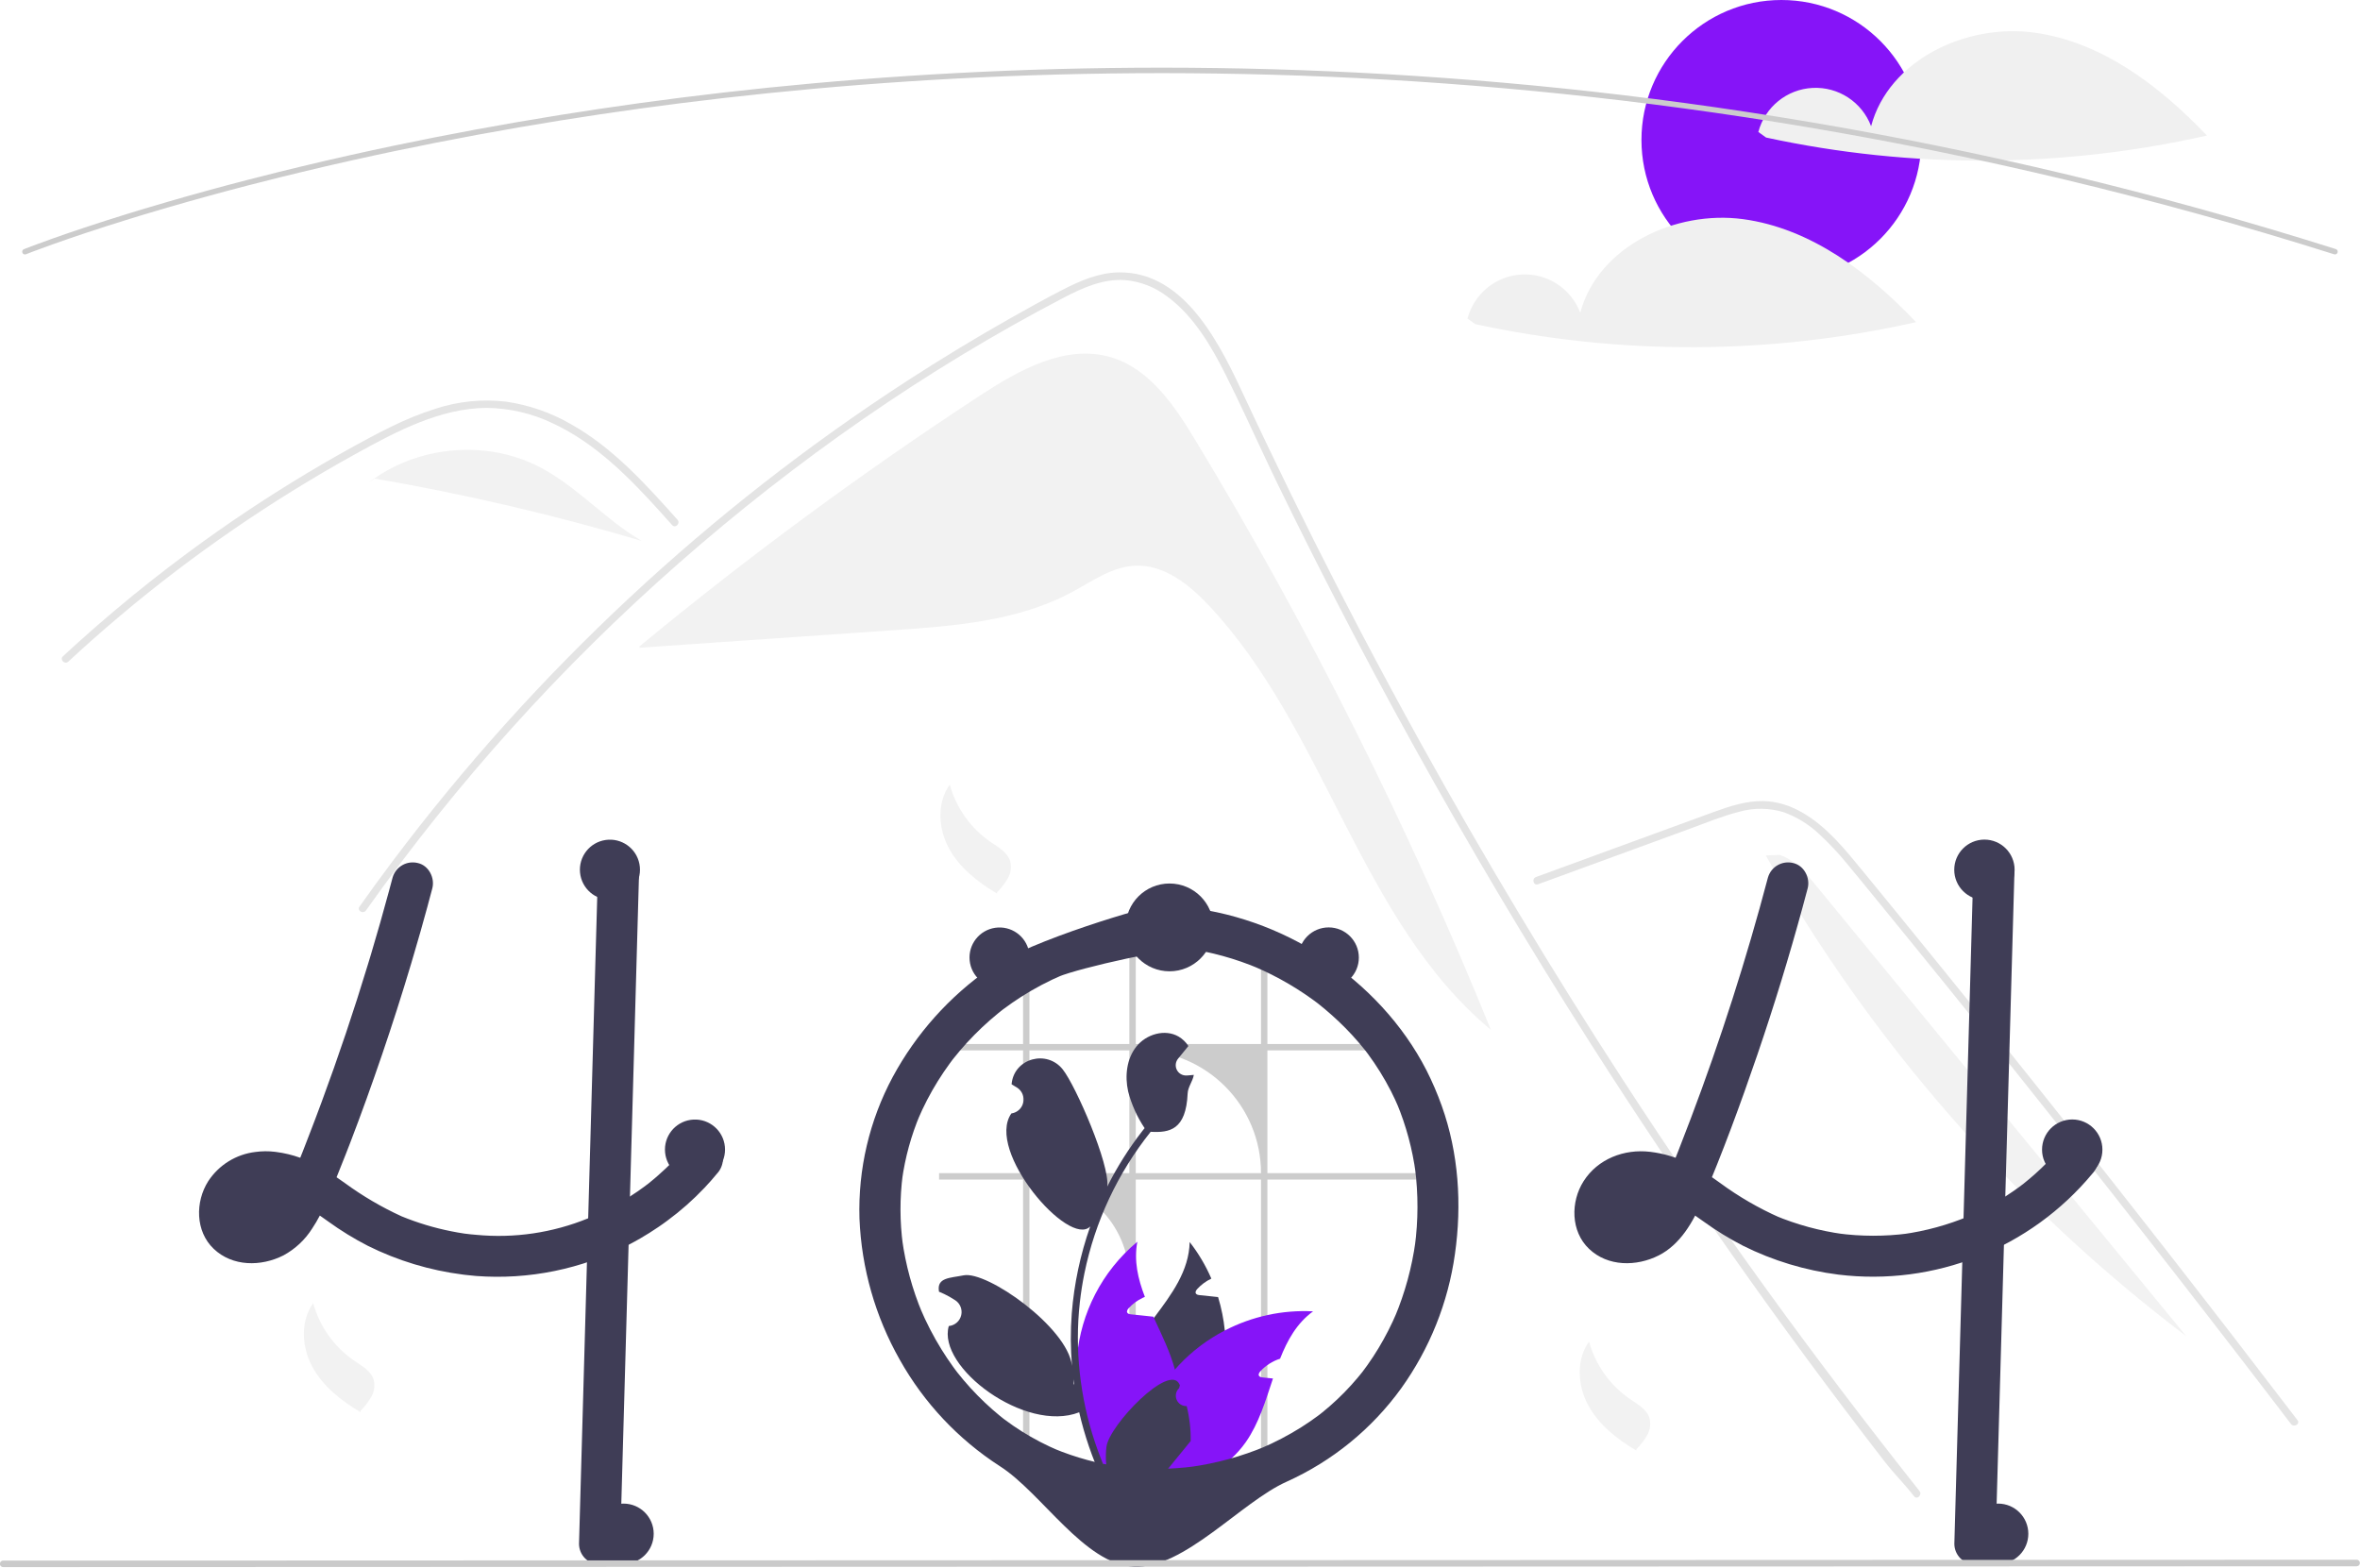
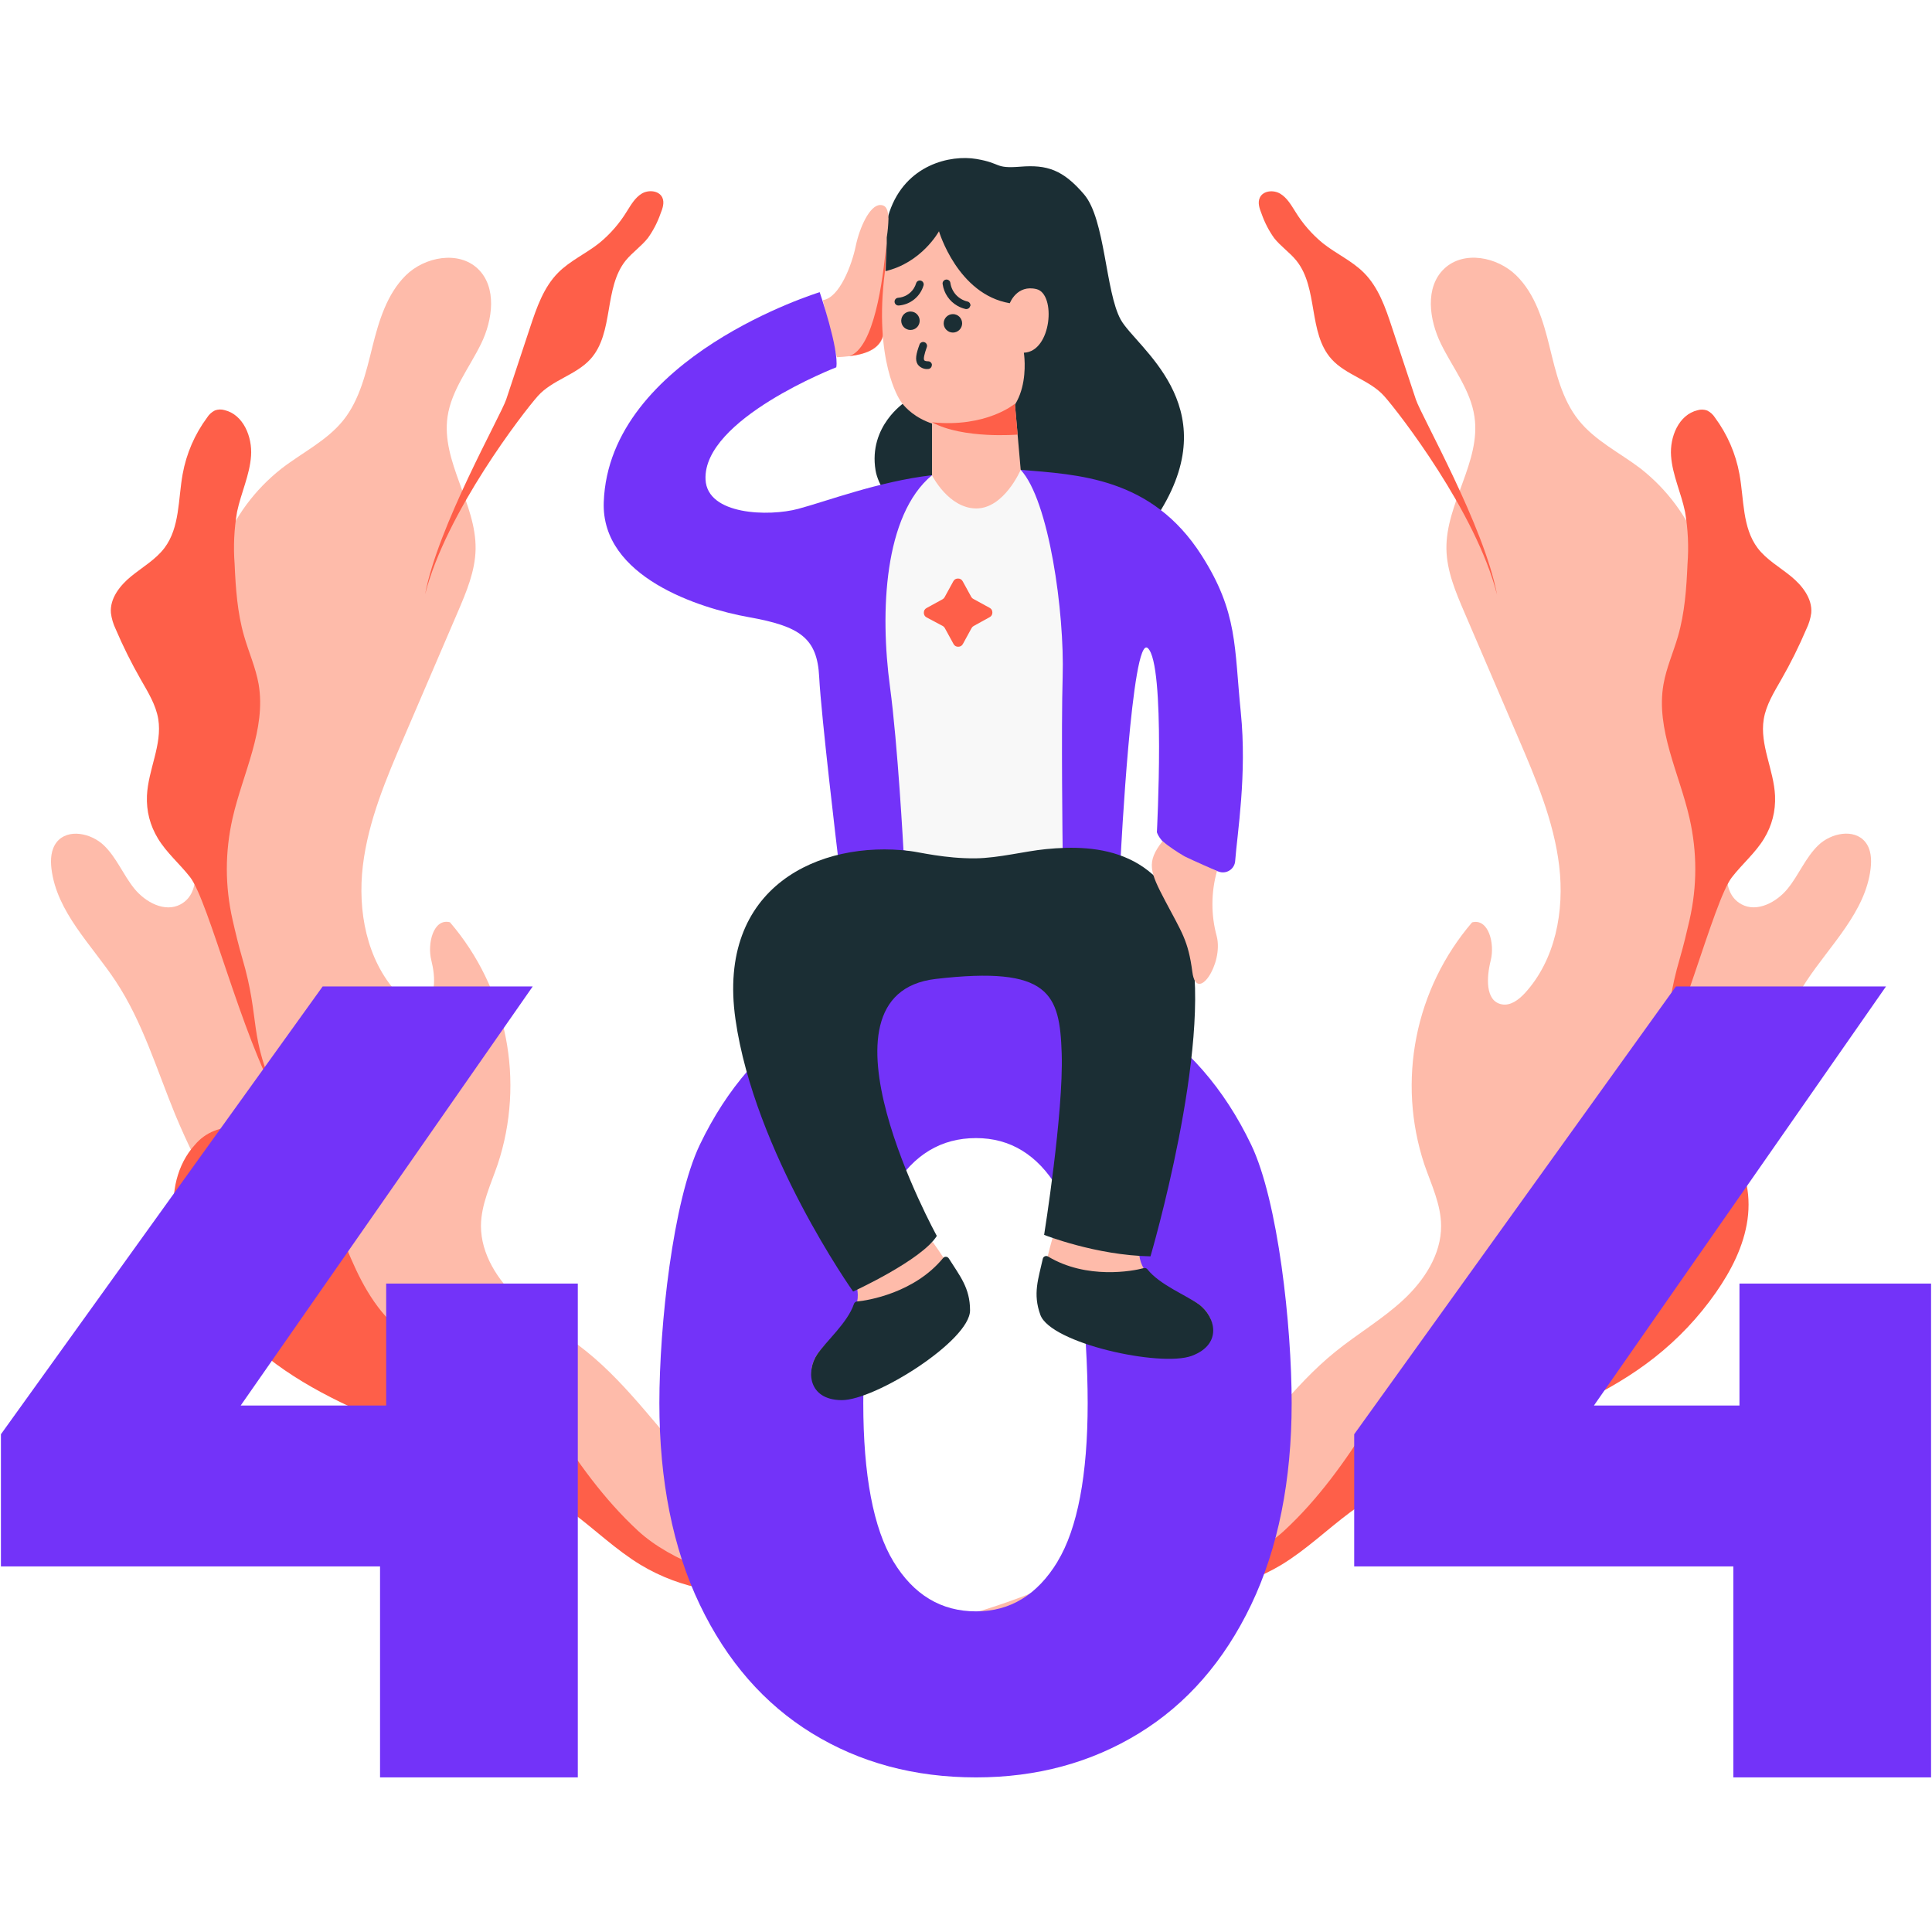
- <svg xmlns="http://www.w3.org/2000/svg" data-name="Layer 1" width="860.131" height="571.148" viewBox="0 0 860.131 571.148">
-   <path d="M605.67,324.953c-7.669-12.684-16.757-26.228-30.99-30.37-16.482-4.796-33.413,4.732-47.775,14.135a1392.157,1392.157,0,0,0-123.893,91.283l.043.492q46.226-3.188,92.451-6.376c22.265-1.535,45.296-3.283,64.972-13.816,7.467-3.997,14.745-9.336,23.206-9.708,10.512-.462,19.677,6.879,26.88,14.549,42.607,45.371,54.937,114.754,102.738,154.616A1516.995,1516.995,0,0,0,605.67,324.953Z" transform="translate(-169.9343 -164.426)" fill="#f2f2f2" />
-   <path d="M867.571,709.781c-4.712-5.95-6.637-7.343-11.285-13.348q-56.764-73.416-106.708-151.792-33.924-53.23-64.483-108.504-14.549-26.278-28.3-52.969-10.67-20.695-20.865-41.638c-1.944-3.988-3.832-7.994-5.711-12.009-4.428-9.442-8.773-18.93-13.439-28.244-5.317-10.616-11.789-21.745-21.553-28.877a29.405,29.405,0,0,0-15.319-5.895c-7.948-.513-15.282,2.769-22.176,6.353-50.439,26.301-97.659,59.276-140.37,96.798A730.778,730.778,0,0,0,303.322,496.247c-1.008,1.439-3.392.064-2.374-1.384q6.009-8.498,12.257-16.813A734.817,734.817,0,0,1,500.805,303.064q18.248-11.826,37.183-22.542c6.362-3.603,12.752-7.16,19.251-10.497,6.371-3.273,13.137-6.215,20.416-6.325,24.77-.385,37.595,27.667,46.405,46.542q4.153,8.911,8.406,17.766,16.075,33.621,33.387,66.628,10.685,20.379,21.837,40.52,34.707,62.718,73.779,122.897c34.506,53.143,68.737,100.089,108.046,149.785C870.596,709.213,868.662,711.175,867.571,709.781Z" transform="translate(-169.9343 -164.426)" fill="#e4e4e4" />
-   <path d="M414.916,355.804c-1.439-1.604-2.869-3.209-4.318-4.813-11.422-12.633-23.679-25.118-39.364-32.361a57.11,57.11,0,0,0-23.927-5.546c-8.562.028-16.932,2.273-24.843,5.418-3.74,1.494-7.398,3.19-11.001,4.996-4.116,2.072-8.159,4.281-12.183,6.509q-11.331,6.27-22.368,13.091-21.961,13.572-42.546,29.216-10.671,8.113-20.902,16.758-9.516,8.031-18.646,16.492c-1.302,1.201-3.245-.743-1.944-1.943,1.604-1.494,3.227-2.979,4.85-4.446q6.875-6.215,13.971-12.193,12.939-10.918,26.549-20.993,21.163-15.676,43.783-29.225,11.304-6.765,22.918-12.963c2.338-1.247,4.703-2.466,7.096-3.621a113.116,113.116,0,0,1,16.868-6.866,60.006,60.006,0,0,1,25.476-2.503,66.327,66.327,0,0,1,23.505,8.131c15.401,8.608,27.346,21.919,38.97,34.909C418.033,355.171,416.099,357.124,414.916,355.804Z" transform="translate(-169.9343 -164.426)" fill="#e4e4e4" />
-   <path d="M730.477,486.711l36.905-13.498,18.323-6.702c5.968-2.183,11.921-4.667,18.09-6.23a28.539,28.539,0,0,1,16.374.209,37.738,37.738,0,0,1,12.771,7.917,103.64,103.64,0,0,1,10.475,11.186c3.989,4.794,7.92,9.639,11.868,14.467q24.441,29.891,48.563,60.041,24.121,30.15,47.92,60.556,23.857,30.48,47.385,61.216,2.882,3.765,5.76,7.534c1.06,1.388,3.449.02,2.375-1.388Q983.582,650.974,959.549,620.184q-24.092-30.864-48.516-61.466-24.424-30.601-49.179-60.937-6.167-7.558-12.354-15.099c-3.48-4.241-6.92-8.527-10.736-12.474-7.005-7.245-15.758-13.648-26.234-13.822-6.16-.102-12.121,1.852-17.844,3.923-6.17,2.232-12.325,4.506-18.486,6.759l-37.163,13.592-9.291,3.398c-1.649.603-.937,3.262.731,2.652Z" transform="translate(-169.9343 -164.426)" fill="#e4e4e4" />
-   <path d="M366.377,334.526c-18.754-9.639-42.771-7.751-60.005,4.291a855.847,855.847,0,0,1,97.371,22.726C390.46,353.759,380.07,341.563,366.377,334.526Z" transform="translate(-169.9343 -164.426)" fill="#f2f2f2" />
-   <path d="M306.188,338.784l-3.61,2.935c1.221-1.027,2.491-1.99,3.795-2.901C306.311,338.807,306.249,338.795,306.188,338.784Z" transform="translate(-169.9343 -164.426)" fill="#f2f2f2" />
-   <path d="M831.549,486.846c-3.633-4.422-7.56-9.052-12.994-10.848l-5.073.2A575.436,575.436,0,0,0,966.749,651.418Q899.149,569.132,831.549,486.846Z" transform="translate(-169.9343 -164.426)" fill="#f2f2f2" />
-   <path d="M516.084,450.367A37.481,37.481,0,0,0,531.015,471.325c2.82,1.92,6.157,3.762,7.122,7.035a8.379,8.379,0,0,1-.874,6.15,24.884,24.884,0,0,1-3.861,5.041l-.137.512c-6.998-4.147-13.656-9.393-17.522-16.551s-4.406-16.539.341-23.145" transform="translate(-169.9343 -164.426)" fill="#f2f2f2" />
-   <path d="M749.084,653.367A37.481,37.481,0,0,0,764.015,674.325c2.82,1.92,6.157,3.762,7.122,7.035a8.379,8.379,0,0,1-.874,6.15,24.884,24.884,0,0,1-3.861,5.041l-.137.512c-6.998-4.147-13.656-9.393-17.522-16.551s-4.406-16.539.341-23.145" transform="translate(-169.9343 -164.426)" fill="#f2f2f2" />
-   <path d="M284.084,639.367A37.481,37.481,0,0,0,299.015,660.325c2.82,1.92,6.157,3.762,7.122,7.035a8.379,8.379,0,0,1-.874,6.15,24.884,24.884,0,0,1-3.861,5.041l-.137.512c-6.998-4.147-13.656-9.393-17.522-16.551s-4.406-16.539.341-23.145" transform="translate(-169.9343 -164.426)" fill="#f2f2f2" />
-   <circle cx="649.249" cy="51" r="51" fill="#8614f8" />
-   <path d="M911.219,176.296c-24.717-3.341-52.935,10.019-59.341,34.124a21.597,21.597,0,0,0-41.094,2.109l2.83,2.027a372.275,372.275,0,0,0,160.659-.726C957.079,195.76,935.935,179.637,911.219,176.296Z" transform="translate(-169.9343 -164.426)" fill="#f0f0f0" />
-   <path d="M805.219,244.296c-24.717-3.341-52.935,10.019-59.341,34.124a21.597,21.597,0,0,0-41.094,2.109l2.83,2.027a372.275,372.275,0,0,0,160.659-.726C851.079,263.76,829.935,247.637,805.219,244.296Z" transform="translate(-169.9343 -164.426)" fill="#f0f0f0" />
-   <path d="M1020.946,257.154a.982.982,0,0,1-.302-.047C756.237,173.489,523.199,184.424,374.264,208.321c-20.269,3.251-40.591,7.006-60.404,11.161-5.058,1.06-10.306,2.195-15.597,3.378-6.319,1.407-12.554,2.856-18.532,4.306q-3.873.917-7.595,1.849c-3.758.928-7.572,1.895-11.66,2.957-4.568,1.178-9.209,2.413-13.797,3.672a.442.442,0,0,1-.051.015l0.0.001c-5.183,1.415-10.338,2.871-15.323,4.325-2.698.779-5.304,1.548-7.799,2.307-.279.077-.526.151-.776.228l-.536.163c-.311.095-.617.188-.924.275l-.02.006 0.0.001-.812.252c-.968.293-1.912.579-2.841.864-24.545,7.566-38.038,12.949-38.171,13.002a1,1,0,1,1-.744-1.856c.134-.053,13.693-5.463,38.328-13.058.932-.286,1.879-.572,2.85-.866l.754-.234c.026-.01.052-.018.078-.025.305-.087.61-.18.919-.273l.537-.163c.268-.081.531-.161.801-.235,2.479-.754,5.093-1.524,7.798-2.307,4.987-1.455,10.147-2.911,15.334-4.328.016-.006.033-.01.049-.015v-.001c4.604-1.263,9.263-2.503,13.845-3.685,4.094-1.063,7.915-2.032,11.68-2.962q3.738-.93,7.609-1.853c5.985-1.451,12.233-2.902,18.563-4.312,5.299-1.184,10.556-2.322,15.622-3.383,19.843-4.162,40.198-7.923,60.497-11.179C523.096,182.415,756.467,171.463,1021.246,255.201a1.0 1,0,0,1-.301,1.953Z" transform="translate(-169.9343 -164.426)" fill="#ccc" />
-   <path d="M432.923,584.266a6.729,6.729,0,0,0-1.7-2.67,6.43,6.43,0,0,0-.92-.71c-2.61-1.74-6.51-2.13-8.99,0a5.81,5.81,0,0,0-.69.71q-1.11,1.365-2.28,2.67c-1.28,1.46-2.59,2.87-3.96,4.24-.39.38-.78.77-1.18,1.15-.23.23-.46.45-.69.67-.88.84-1.78,1.65-2.69,2.45-.48.43-.96.85-1.45,1.26-.73.61-1.46,1.22-2.2,1.81-.07.05-.14.1-.21.16-.02.01-.03.03-.05.04-.01,0-.02,0-.03.02a.179.179,0,0,0-.07.05c-.22.15-.37.25-.48.34.04-.02.08-.05.12-.07-.18.14-.37.28-.55.42-1.75,1.29-3.54,2.53-5.37,3.69a99.21,99.21,0,0,1-14.22,7.55c-.33.13-.67.27-1.01.4a85.97,85.97,0,0,1-40.85,6.02q-2.13-.165-4.26-.45c-1.64-.24-3.27-.53-4.89-.86a97.932,97.932,0,0,1-18.02-5.44,118.652,118.652,0,0,1-20.66-12.12c-1-.71-2.01-1.42-3.02-2.11,1.15-2.82,2.28-5.64,3.38-8.48.55-1.37,1.08-2.74,1.6-4.12,4.09-10.63,7.93-21.36,11.61-32.13q5.58-16.365,10.53-32.92.51-1.68.99-3.36,2.595-8.745,4.98-17.53c.15-.57.31-1.13.45-1.7q.69-2.52,1.35-5.04c1-3.79-1.26-8.32-5.24-9.23a7.634,7.634,0,0,0-9.22,5.24c-.43,1.62-.86,3.23-1.3,4.85q-3.165,11.745-6.66,23.41-.51,1.68-1.02,3.36-7.71,25.41-16.93,50.31-1.11,3.015-2.25,6.01c-.37.98-.74,1.96-1.12,2.94-.73,1.93-1.48,3.86-2.23,5.79-.43,1.13-.87,2.26-1.31,3.38-.29.71-.57,1.42-.85,2.12a41.809,41.809,0,0,0-8.81-2.12l-.48-.06a27.397,27.397,0,0,0-7.01.06,23.914,23.914,0,0,0-17.24,10.66c-4.77,7.51-4.71,18.25,1.98,24.63,6.89,6.57,17.32,6.52,25.43,2.41a28.351,28.351,0,0,0,10.52-9.86,50.569,50.569,0,0,0,2.74-4.65c.21.14.42.28.63.43.8.56,1.6,1.13,2.39,1.69a111.738,111.738,0,0,0,14.51,8.91,108.359,108.359,0,0,0,34.62,10.47c.27.03.53.07.8.1,1.33.17,2.67.3,4.01.41a103.782,103.782,0,0,0,55.58-11.36q2.175-1.125,4.31-2.36,3.315-1.92,6.48-4.08c1.15-.78,2.27-1.57,3.38-2.4a101.042,101.042,0,0,0,13.51-11.95q2.355-2.475,4.51-5.11a8.061,8.061,0,0,0,2.2-5.3A7.564,7.564,0,0,0,432.923,584.266Zm-165.59,23.82c.21-.15.42-.31.62-.47C267.893,607.766,267.603,607.936,267.333,608.086Zm3.21-3.23c-.23.26-.44.52-.67.78a23.366,23.366,0,0,1-2.25,2.2c-.11.1-.23.2-.35.29a.01.01,0,0,0-.01.01,3.804,3.804,0,0,0-.42.22q-.645.39-1.32.72a17.005,17.005,0,0,1-2.71.75,16.799,16.799,0,0,1-2.13.02h-.02a14.823,14.823,0,0,1-1.45-.4c-.24-.12-.47-.26-.7-.4-.09-.08-.17-.16-.22-.21a2.44,2.44,0,0,1-.27-.29.01.01,0,0,0-.01-.01c-.11-.2-.23-.4-.34-.6a.031.031,0,0,1-.01-.02c-.08-.25-.15-.51-.21-.77a12.511,12.511,0,0,1,.01-1.37,13.467,13.467,0,0,1,.54-1.88,11.068,11.068,0,0,1,.69-1.26c.02-.04.12-.2.23-.38.01-.01.01-.01.01-.02.15-.17.3-.35.46-.51.27-.3.56-.56.85-.83a18.022,18.022,0,0,1,1.75-1.01,19.481,19.481,0,0,1,2.93-.79,24.989,24.989,0,0,1,4.41.04,30.301,30.301,0,0,1,4.1,1.01,36.945,36.945,0,0,1-2.77,4.54C270.623,604.746,270.583,604.806,270.543,604.856Zm-11.12-3.29a2.18,2.18,0,0,1-.31.39A1.409,1.409,0,0,1,259.423,601.566Z" transform="translate(-169.9343 -164.426)" fill="#3f3d56" />
-   <path d="M402.863,482.136q-.135,4.71-.27,9.42-.285,10.455-.59,20.92-.315,11.775-.66,23.54-.165,6.075-.34,12.15-.465,16.365-.92,32.72c-.03,1.13-.07,2.25-.1,3.38q-.225,8.115-.45,16.23-.255,8.805-.5,17.61-.18,6.6-.37,13.21-1.35,47.895-2.7,95.79a7.648,7.648,0,0,1-7.5,7.5,7.561,7.561,0,0,1-7.5-7.5q.75-26.94,1.52-53.88.675-24.36,1.37-48.72.225-8.025.45-16.06.345-12.09.68-24.18c.03-1.13.07-2.25.1-3.38.02-.99.05-1.97.08-2.96q.66-23.475,1.32-46.96.27-9.24.52-18.49.3-10.545.6-21.08c.09-3.09.17-6.17.26-9.26a7.648,7.648,0,0,1,7.5-7.5A7.561,7.561,0,0,1,402.863,482.136Z" transform="translate(-169.9343 -164.426)" fill="#3f3d56" />
-   <path d="M814.291,484.217a893.238,893.238,0,0,1-28.161,87.941c-3.007,7.946-6.083,15.877-9.371,23.712l.756-1.792a54.583,54.583,0,0,1-5.59,10.612q-.229.321-.467.636,1.166-1.49.443-.589c-.254.301-.505.602-.768.895a23.664,23.664,0,0,1-2.249,2.203q-.301.258-.612.504l.938-.729c-.109.257-.873.597-1.111.743a18.254,18.254,0,0,1-2.405,1.219l1.792-.756a19.086,19.086,0,0,1-4.231,1.161l1.994-.268a17.021,17.021,0,0,1-4.298.046l1.994.268a14.002,14.002,0,0,1-3.405-.917l1.792.756a12.012,12.012,0,0,1-1.679-.896c-.271-.177-1.105-.809-.015.025,1.133.866.146.074-.088-.156-.194-.192-.37-.4-.56-.595-.882-.905.996,1.557.397.499a18.182,18.182,0,0,1-.878-1.637l.756,1.792a11.925,11.925,0,0,1-.728-2.651l.268,1.994a13.651,13.651,0,0,1-.003-3.405l-.268,1.994a15.964,15.964,0,0,1,.995-3.68l-.756,1.792a16.729,16.729,0,0,1,1.178-2.298,6.729,6.729,0,0,1,.729-1.071c.049.016-1.269,1.513-.569.757.183-.198.354-.406.539-.602.296-.314.614-.601.926-.898,1.045-.994-1.462.966-.257.179a19.049,19.049,0,0,1,2.749-1.499l-1.792.756a20.311,20.311,0,0,1,4.995-1.34l-1.994.268a25.628,25.628,0,0,1,6.461.076l-1.994-.268a33.211,33.211,0,0,1,7.892,2.22l-1.792-.756c5.39,2.314,10.163,5.749,14.928,9.118a111.95,111.95,0,0,0,14.506,8.906,108.388,108.388,0,0,0,34.622,10.474,103.933,103.933,0,0,0,92.586-36.752,8.078,8.078,0,0,0,2.197-5.303,7.632,7.632,0,0,0-2.197-5.303c-2.752-2.526-7.949-3.239-10.607,0a95.636,95.636,0,0,1-8.107,8.727q-2.017,1.914-4.142,3.71-1.214,1.026-2.461,2.011c-.393.311-1.619,1.138.263-.197-.431.306-.845.64-1.271.955a99.269,99.269,0,0,1-20.332,11.565l1.792-.756a96.836,96.836,0,0,1-24.171,6.622l1.994-.268a97.643,97.643,0,0,1-25.754-.038l1.994.268a99.8,99.8,0,0,1-24.857-6.77l1.792.756a116.025,116.025,0,0,1-21.736-12.591,86.877,86.877,0,0,0-11.113-6.994,42.824,42.824,0,0,0-14.438-4.389c-9.439-1.111-19.057,2.566-24.246,10.72-4.776,7.505-4.714,18.244,1.974,24.625,6.888,6.572,17.318,6.517,25.436,2.406,7.817-3.959,12.513-12.185,15.815-19.942,7.431-17.455,14.01-35.314,20.14-53.263q9.097-26.637,16.499-53.813.917-3.366,1.807-6.739c1.001-3.789-1.261-8.32-5.238-9.226a7.633,7.633,0,0,0-9.226,5.238Z" transform="translate(-169.9343 -164.426)" fill="#3f3d56" />
-   <path d="M889.124,482.136l-2.7,95.793-2.685,95.294-1.518,53.884a7.565,7.565,0,0,0,7.5,7.5,7.649,7.649,0,0,0,7.5-7.5l2.7-95.793,2.685-95.294,1.518-53.884a7.565,7.565,0,0,0-7.5-7.5,7.649,7.649,0,0,0-7.5,7.5Z" transform="translate(-169.9343 -164.426)" fill="#3f3d56" />
-   <path d="M629.526,700.361h2.329V594.319h54.329v-2.323H631.855V547.252H673.81q-.923-1.173-1.899-2.317H631.855V515.382c-.77-.328-1.547-.645-2.329-.944V544.935h-45.652V507.07c-.782.036-1.553.09-2.329.155v37.71h-36.42V516.684c-.782.346-1.553.711-2.317,1.093V544.935h-30.616v2.317h30.616v44.744h-30.616v2.323h30.616V700.361h2.317V594.319a36.413,36.413,0,0,1,36.42,36.42v69.622h2.329V594.319h45.652Zm-84.401-108.365V547.252h36.42v44.744Zm38.749,0V547.252h.914a44.741,44.741,0,0,1,44.738,44.744Z" transform="translate(-169.9343 -164.426)" opacity="0.2" />
-   <path d="M615.303,668.566a63.059,63.059,0,0,1-20.05,33.7c-.74.64-1.48,1.26-2.25,1.87q-2.805.255-5.57.52c-1.53.14-3.04.29-4.54.43l-.27.03-.19-1.64-.76-6.64a37.623,37.623,0,0,1-3.3-32.44c2.64-7.12,7.42-13.41,12.12-19.65,6.49-8.62,12.8-17.14,13.03-27.65a60.544,60.544,0,0,1,7.9,13.33,16.432,16.432,0,0,0-5.12,3.77c-.41.45-.82,1.08-.54,1.62.24.46.84.57,1.36.63,1.25.13,2.51.26,3.76.39,1,.11,2,.21,3,.32a63.99,63.99,0,0,1,2.45,12.18A61.189,61.189,0,0,1,615.303,668.566Z" transform="translate(-169.9343 -164.426)" fill="#3f3d56" />
-   <path d="M648.503,642.356c-5.9,4.29-9.35,10.46-12.03,17.26a16.628,16.628,0,0,0-7.17,4.58c-.41.45-.82,1.08-.54,1.62.24.46.84.57,1.36.63,1.25.13,2.51.26,3.76.39-2.68,8.04-5.14,16.36-9.88,23.15a36.989,36.989,0,0,1-12.03,10.91,38.492,38.492,0,0,1-4.02,1.99q-7.62.585-14.95,1.25-2.805.255-5.57.52c-1.53.14-3.04.29-4.54.43q-.015-.825,0-1.65a63.304,63.304,0,0,1,15.25-39.86c.45-.52.91-1.03,1.38-1.54a61.792,61.792,0,0,1,16.81-12.7A62.654,62.654,0,0,1,648.503,642.356Z" transform="translate(-169.9343 -164.426)" fill="#8614f8" />
-   <path d="M589.163,699.526l-1.15,3.4-.58,1.73c-1.53.14-3.04.29-4.54.43l-.27.03c-1.66.17-3.31.34-4.96.51-.43-.5-.86-1.01-1.28-1.53a62.03,62.03,0,0,1,8.07-87.11c-1.32,6.91.22,13.53,2.75,20.1-.27.11-.53.22-.78.34a16.432,16.432,0,0,0-5.12,3.77c-.41.45-.82,1.08-.54,1.62.24.46.84.57,1.36.63,1.25.13,2.51.26,3.76.39,1,.11,2,.21,3,.32q.705.075,1.41.15c.07.15.13.29.2.44,2.85,6.18,5.92,12.39,7.65,18.83a43.666,43.666,0,0,1,1.02,4.91A37.604,37.604,0,0,1,589.163,699.526Z" transform="translate(-169.9343 -164.426)" fill="#8614f8" />
-   <path d="M689.821,554.487c-8.609-16.792-21.946-30.921-37.632-41.304a114.237,114.237,0,0,0-52.563-18.38q-3.69-.335-7.399-.393c-2.921-.044-46.866,12.632-61.587,22.982a114.295,114.295,0,0,0-35.333,39.527,102.5,102.5,0,0,0-12.126,51.633,113.564,113.564,0,0,0,14.703,51.476,110.475,110.475,0,0,0,36.444,38.746C549.667,708.561,565.074,734.51,583.183,735.426c18.246.923,39.054-23.555,55.695-30.987a104.425,104.425,0,0,0,41.726-34.005,110.25,110.25,0,0,0,19.599-48.948c2.574-18.083,1.374-36.733-4.801-54.016a111.86,111.86,0,0,0-5.58-12.983c-1.78-3.505-6.996-4.796-10.261-2.691a7.68,7.68,0,0,0-2.691,10.261q1.568,3.088,2.915,6.278l-.756-1.792a101.151,101.151,0,0,1,6.876,25.538l-.268-1.994a109.229,109.229,0,0,1-.066,28.683l.268-1.994a109.734,109.734,0,0,1-7.555,27.674l.756-1.792a104.212,104.212,0,0,1-6.672,13.098q-1.923,3.186-4.081,6.222c-.632.888-1.283,1.761-1.939,2.631-.856,1.136,1.167-1.483.282-.369-.151.19-.3.38-.452.569q-.681.852-1.382,1.688a93.613,93.613,0,0,1-10.176,10.384q-1.366,1.192-2.778,2.331c-.469.378-.932.773-1.421,1.125.019-.013,1.58-1.199.656-.511-.29.216-.579.436-.87.652q-2.91,2.156-5.974,4.092a103.485,103.485,0,0,1-14.756,7.713l1.792-.756a109.215,109.215,0,0,1-27.597,7.552l1.994-.268a108.154,108.154,0,0,1-28.589.051l1.994.268a99.835,99.835,0,0,1-25.095-6.784l1.792.756a93.643,93.643,0,0,1-13.416-6.991q-3.174-2-6.184-4.247c-.286-.214-.57-.43-.855-.645-.915-.691.658.51.67.518a19.169,19.169,0,0,1-1.535-1.225q-1.454-1.184-2.861-2.422a101.989,101.989,0,0,1-10.493-10.709q-1.213-1.434-2.374-2.911c-.335-.426-.947-1.29.404.529-.178-.239-.362-.474-.542-.712q-.647-.858-1.276-1.728-2.203-3.048-4.188-6.246a109.29,109.29,0,0,1-7.805-15.108l.756,1.792a106.588,106.588,0,0,1-7.34-26.837l.268,1.994a97.866,97.866,0,0,1-.048-25.636l-.268,1.994A94.673,94.673,0,0,1,505.276,570.55l-.756,1.792a101.557,101.557,0,0,1,7.195-13.856q2.066-3.323,4.378-6.485.525-.718,1.062-1.428c.324-.428,1.215-1.493-.305.388.149-.184.293-.374.439-.56q1.269-1.608,2.6-3.165A107.402,107.402,0,0,1,530.772,536.215q1.474-1.292,2.995-2.529.691-.562,1.391-1.113c.187-.147.376-.291.562-.439-1.997,1.59-.555.433-.102.093q3.134-2.348,6.435-4.461a103.644,103.644,0,0,1,15.387-8.108l-1.792.756c7.76-3.258,42.141-10.949,48.394-10.11l-1.994-.268A106.225,106.225,0,0,1,628.768,517.419l-1.792-.756a110.313,110.313,0,0,1,12.6,6.329q3.043,1.784,5.967,3.763,1.384.937,2.738,1.915.677.489,1.346.989c.248.185.494.373.741.558,1.039.779-1.431-1.128-.342-.267a110.843,110.843,0,0,1,10.368,9.253q2.401,2.445,4.637,5.045,1.147,1.334,2.246,2.708c.364.455,1.605,2.101.084.085.372.493.747.982,1.114,1.479a97.977,97.977,0,0,1,8.392,13.538c1.793,3.498,6.987,4.802,10.261,2.691A7.677,7.677,0,0,0,689.821,554.487Z" transform="translate(-169.9343 -164.426)" fill="#3f3d56" />
-   <path d="M602.431,676.882a3.78,3.78,0,0,1-2.739-6.551c.095-.379.164-.651.259-1.03q-.051-.124-.103-.247c-3.48-8.298-25.685,14.833-26.645,22.632a30.029,30.029,0,0,0,.527,10.328A120.392,120.392,0,0,1,562.778,652.01a116.202,116.202,0,0,1,.721-12.963q.597-5.293,1.657-10.511a121.787,121.787,0,0,1,24.151-51.616c6.874.384,12.898-.663,13.48-13.985.103-2.37,1.861-4.422,2.248-6.756-.656.086-1.323.14-1.979.183-.204.011-.42.021-.624.032l-.077.003a3.745,3.745,0,0,1-3.076-6.101q.425-.523.851-1.046c.43-.538.871-1.065,1.302-1.603a1.865,1.865,0,0,0,.14-.161c.495-.613.99-1.216,1.485-1.829a10.829,10.829,0,0,0-3.55-3.432c-4.959-2.905-11.801-.893-15.384,3.593-3.593,4.486-4.271,10.779-3.023,16.384a43.398,43.398,0,0,0,6.003,13.383c-.269.344-.549.678-.818,1.022a122.574,122.574,0,0,0-12.794,20.268c1.016-7.939-11.412-36.608-16.218-42.681-5.773-7.294-17.611-4.111-18.628,5.136q-.015.134-.029.268,1.071.604,2.096,1.282a5.127,5.127,0,0,1-2.067,9.33l-.105.016c-9.556,13.644,21.077,49.155,28.745,41.181a125.11,125.11,0,0,0-6.734,31.693,118.664,118.664,0,0,0,.086,19.16l-.032-.226C558.902,648.154,529.674,627.514,521.139,629.233c-4.917.99-9.76.765-9.013,5.725q.018.119.036.237a34.442,34.442,0,0,1,3.862,1.861q1.071.604,2.096,1.282a5.127,5.127,0,0,1-2.067,9.33l-.105.016c-.075.011-.14.022-.215.032-4.35,14.966,27.907,39.12,47.518,31.435h.011a125.075,125.075,0,0,0,8.402,24.528H601.679c.108-.334.204-.678.301-1.011a34.102,34.102,0,0,1-8.305-.495c2.227-2.733,4.454-5.487,6.681-8.219a1.861,1.861,0,0,0,.14-.161c1.13-1.398,2.27-2.786,3.399-4.185l.001-.002a49.952,49.952,0,0,0-1.464-12.725Zm-34.371-67.613.016-.021-.016.043Zm-6.648,59.932-.258-.581c.011-.42.011-.839,0-1.269,0-.118-.021-.237-.021-.355.097.742.183,1.485.29,2.227Z" transform="translate(-169.9343 -164.426)" fill="#3f3d56" />
-   <circle cx="95.249" cy="439" r="11" fill="#3f3d56" />
-   <circle cx="227.249" cy="559" r="11" fill="#3f3d56" />
-   <circle cx="728.249" cy="559" r="11" fill="#3f3d56" />
-   <circle cx="755.249" cy="419" r="11" fill="#3f3d56" />
-   <circle cx="723.249" cy="317" r="11" fill="#3f3d56" />
-   <path d="M434.183,583.426a10.949,10.949,0,1,1-.21-2.16A10.992,10.992,0,0,1,434.183,583.426Z" transform="translate(-169.9343 -164.426)" fill="#3f3d56" />
-   <circle cx="484.249" cy="349" r="11" fill="#3f3d56" />
-   <path d="M545.183,513.426a10.949,10.949,0,1,1-.21-2.16A10.992,10.992,0,0,1,545.183,513.426Z" transform="translate(-169.9343 -164.426)" fill="#3f3d56" />
-   <path d="M403.183,481.426a10.949,10.949,0,1,1-.21-2.16A10.992,10.992,0,0,1,403.183,481.426Z" transform="translate(-169.9343 -164.426)" fill="#3f3d56" />
-   <circle cx="599.249" cy="443" r="11" fill="#3f3d56" />
-   <circle cx="426.249" cy="338" r="16" fill="#3f3d56" />
-   <path d="M1028.875,735.267l-857.75.307a1.191,1.191,0,1,1,0-2.381l857.75-.307a1.191,1.191,0,0,1,0,2.381Z" transform="translate(-169.9343 -164.426)" fill="#cacaca" />
+ <svg xmlns="http://www.w3.org/2000/svg" width="500" viewBox="0 0 375 375" height="500" version="1.0">
+   <path fill="#febbaa" d="M208.523 317.32c-18.37 1.23-42.468 4.317-58.832-4.097-8.847-4.555-16.988-10.387-25.82-14.985-7.27-3.746-14.984-6.675-22.336-10.242a138.068 138.068 0 0 1-11.055-6.023 138.922 138.922 0 0 1-20.253-14.903 139.604 139.604 0 0 1-9.036-8.761 139.242 139.242 0 0 1-8.207-9.547 138.874 138.874 0 0 1-19.011-32.504c-3.575-8.723-6.297-17.906-11.496-25.778-4.676-7.085-11.473-13.433-12.489-21.855-.218-1.797-.105-3.746 1.032-5.184 2.152-2.675 6.656-1.738 9.136.637 2.477 2.375 3.746 5.715 5.91 8.39 2.164 2.677 5.957 4.708 8.993 3.06 4.418-2.415 2.507-8.954 2.644-13.97.188-6.831 5.328-12.66 6.145-19.48.672-5.598-1.649-11.074-2.645-16.625a36.34 36.34 0 0 1-.289-9.668 36.504 36.504 0 0 1 2.273-9.398 36.477 36.477 0 0 1 4.672-8.469 36.744 36.744 0 0 1 3.137-3.691 36.77 36.77 0 0 1 3.602-3.243c4.023-3.125 8.851-5.433 12.043-9.418 3.191-3.988 4.406-9.27 5.648-14.273 1.246-5.008 2.816-10.23 6.473-13.84 3.66-3.613 10.23-4.855 13.976-1.297 3.746 3.559 2.93 9.89.637 14.574-2.293 4.684-5.746 8.993-6.504 14.133-1.273 8.742 5.582 16.864 5.442 25.7-.07 4.285-1.793 8.347-3.485 12.289L78.45 143.016c-3.469 8.078-6.976 16.297-8.02 25.027-1.038 8.727.708 18.191 6.65 24.687 1.175 1.282 2.773 2.516 4.495 2.188 3.266-.629 2.953-5.328 2.14-8.543-.808-3.215.4-8.188 3.622-7.363a48.581 48.581 0 0 1 6.84 10.43 48.942 48.942 0 0 1 3.965 11.82c.402 2.05.675 4.113.816 6.195a48.36 48.36 0 0 1 .016 6.25 49.423 49.423 0 0 1-.782 6.2 48.076 48.076 0 0 1-1.574 6.046c-1.347 3.942-3.242 7.836-3.265 11.988 0 5.516 3.273 10.567 7.32 14.336 4.047 3.766 8.879 6.578 13.18 10.055 8.355 6.742 14.468 15.816 21.902 23.563 16.559 17.234 48.824 30.601 72.77 31.41" />
+   <path fill="#fe5f49" d="M150.371 308.441a37.309 37.309 0 0 1-26.012-4.695c-4.804-2.91-8.867-6.867-13.375-10.215C93.22 280.351 69.391 277.211 52 263.56a58.89 58.89 0 0 1-11.988-12.676c-3-4.258-5.41-8.992-6.13-14.149-.722-5.152.45-10.691 3.946-14.527a9.505 9.505 0 0 1 1.688-1.578 9.433 9.433 0 0 1 2.02-1.117 9.539 9.539 0 0 1 2.23-.59 9.478 9.478 0 0 1 2.304-.027c6.325.44 11.66 5.082 15.047 10.414 3.387 5.336 5.313 11.449 7.996 17.16 2.684 5.71 6.512 11.308 12.242 14.004 5.508 2.586 12.2 2.25 17.34 5.468 3.746 2.375 6.13 6.332 8.48 10.086 4.774 7.606 10.055 14.989 16.65 21.086 6.593 6.098 17.706 9.575 26.534 11.328m-96.328-94.895c-7.136-12.516-13.543-38.672-17.136-43.297-1.997-2.563-4.543-4.695-6.235-7.492-1.55-2.555-2.262-5.328-2.137-8.317.227-5.035 2.997-9.89 2.196-14.859-.457-2.785-2-5.242-3.41-7.715a94.163 94.163 0 0 1-4.864-9.781 10.11 10.11 0 0 1-.918-3.102c-.234-2.816 1.743-5.34 3.946-7.132 2.203-1.79 4.754-3.25 6.453-5.5 2.996-3.977 2.637-9.434 3.527-14.332a26.314 26.314 0 0 1 4.754-10.985 3.753 3.753 0 0 1 1.496-1.363 2.91 2.91 0 0 1 1.875-.07c3.633.855 5.418 5.171 5.152 8.886-.261 3.719-1.937 7.18-2.71 10.82a41.05 41.05 0 0 0-.48 10.169c.202 4.714.53 9.464 1.843 13.996.898 3.125 2.25 6.12 2.816 9.32 1.5 8.77-3.07 17.297-5.047 25.973-1.5 6.605-1.5 13.21 0 19.816.508 2.25 1.192 5.082 1.84 7.285 3.672 12.446 1.051 14.985 7.051 27.656m28.473-98.179c2.43-13.137 14.656-34.602 15.738-37.809l4.652-14.035c1.258-3.79 2.606-7.73 5.426-10.57 2.313-2.332 5.414-3.703 7.984-5.75a24.403 24.403 0 0 0 5.36-6.157c.808-1.28 1.594-2.668 2.898-3.449 1.305-.777 3.32-.597 3.973.75.473.996.058 2.16-.352 3.176a18.589 18.589 0 0 1-2.422 4.676c-1.265 1.613-2.996 2.781-4.316 4.379-4.309 5.347-2.246 14.039-6.84 19.136-2.797 3.094-7.418 4.051-10.199 7.153-2.777 3.105-17.856 22.594-21.902 38.5" />
+   <path fill="#febbaa" d="M164.543 317.32c23.977-.8 56.195-14.144 72.77-31.41 7.433-7.746 13.546-16.812 21.902-23.562 4.3-3.477 9.133-6.297 13.18-10.059 4.046-3.758 7.351-8.809 7.32-14.332 0-4.168-1.918-8.062-3.266-11.988a48.716 48.716 0 0 1-2.355-12.246 49.009 49.009 0 0 1 .836-12.442 48.243 48.243 0 0 1 1.601-6.039 48.89 48.89 0 0 1 5.446-11.215 49.201 49.201 0 0 1 3.753-4.996c3.223-.824 4.43 4.153 3.622 7.367-.809 3.215-1.125 7.922 2.14 8.543 1.711.329 3.313-.906 4.496-2.187 5.942-6.496 7.688-15.961 6.649-24.691-1.043-8.727-4.551-16.95-8.02-25.024l-10.383-24.187c-1.695-3.942-3.41-8.004-3.484-12.29-.145-8.835 6.742-16.957 5.438-25.699-.75-5.156-4.211-9.441-6.504-14.133-2.293-4.69-3.145-10.984.636-14.574 3.785-3.59 10.282-2.316 13.977 1.297 3.691 3.61 5.242 8.824 6.473 13.84 1.23 5.012 2.421 10.242 5.648 14.273 3.23 4.032 7.996 6.301 12.059 9.41a36.77 36.77 0 0 1 3.601 3.243 36.744 36.744 0 0 1 3.137 3.691 36.477 36.477 0 0 1 4.672 8.469 36.056 36.056 0 0 1 1.449 4.625 35.97 35.97 0 0 1 .824 4.773 36.45 36.45 0 0 1 .18 4.844 36.341 36.341 0 0 1-.469 4.824c-.996 5.551-3.316 11.02-2.644 16.625.816 6.79 5.996 12.618 6.144 19.48.145 5.024-1.77 11.555 2.645 13.97 3 1.648 6.828-.383 8.992-3.06 2.164-2.675 3.433-5.991 5.914-8.39 2.476-2.398 6.98-3.304 9.133-.636 1.136 1.406 1.25 3.386 1.03 5.183-1.015 8.422-7.812 14.77-12.487 21.86-5.2 7.867-7.922 17.05-11.496 25.773a139.483 139.483 0 0 1-5.344 11.398 139.068 139.068 0 0 1-6.356 10.864 138.895 138.895 0 0 1-15.515 19.797 138.638 138.638 0 0 1-18.828 16.675 137.795 137.795 0 0 1-10.465 6.996 138.027 138.027 0 0 1-11.055 6.02c-7.371 3.563-15.066 6.469-22.336 10.246-8.832 4.586-16.969 10.414-25.82 14.984-16.363 8.422-40.461 5.336-58.832 4.098" />
+   <path fill="#fe5f49" d="M222.715 308.441c8.828-1.753 19.941-5.242 26.535-11.328 6.594-6.086 11.875-13.488 16.648-21.086 2.352-3.746 4.735-7.71 8.48-10.086 5.142-3.25 11.833-2.882 17.34-5.468 5.731-2.696 9.54-8.286 12.243-14.004 2.707-5.719 4.61-11.84 7.996-17.172 3.387-5.336 8.723-9.98 15.047-10.418a9.286 9.286 0 0 1 2.305.031c.77.102 1.511.3 2.23.59.719.29 1.395.66 2.02 1.117.628.453 1.187.98 1.687 1.574 3.496 3.836 4.668 9.399 3.945 14.528-.718 5.133-3.16 9.89-6.128 14.148a59 59 0 0 1-11.989 12.68c-17.39 13.664-41.21 16.805-58.984 29.969-4.492 3.343-8.57 7.3-13.375 10.214a37.257 37.257 0 0 1-6.067 2.934 37.199 37.199 0 0 1-6.5 1.797 37.284 37.284 0 0 1-13.434-.02m96.326-94.894c5.991-12.664 3.378-15.211 7.05-27.656.648-2.203 1.332-5.059 1.84-7.286 1.5-6.605 1.5-13.21 0-19.816-1.977-8.68-6.578-17.234-5.047-25.973.558-3.199 1.918-6.203 2.816-9.32 1.309-4.535 1.64-9.285 1.844-13.996.262-3.41.102-6.8-.48-10.168-.75-3.648-2.442-7.105-2.711-10.82-.274-3.715 1.496-8.024 5.152-8.887a2.936 2.936 0 0 1 1.875.066 3.81 3.81 0 0 1 1.496 1.364 26.335 26.335 0 0 1 4.754 10.984c.898 4.902.531 10.356 3.527 14.336 1.7 2.246 4.262 3.688 6.457 5.477 2.196 1.793 4.184 4.316 3.95 7.132a10.118 10.118 0 0 1-.942 3.102 93.37 93.37 0 0 1-4.871 9.8c-1.402 2.458-2.953 4.927-3.41 7.72-.809 4.968 1.973 9.832 2.195 14.859.125 2.988-.586 5.758-2.137 8.316-1.683 2.774-4.23 4.906-6.234 7.492-3.594 4.625-10 30.782-17.133 43.293m-28.481-98.222c-4.046-15.93-19.07-35.328-21.886-38.469-2.82-3.14-7.406-4.063-10.2-7.156-4.609-5.094-2.53-13.785-6.839-19.137-1.29-1.594-3.05-2.766-4.316-4.375a18.722 18.722 0 0 1-2.422-4.676c-.41-1.02-.825-2.187-.352-3.176.645-1.37 2.668-1.542 3.973-.75 1.304.793 2.09 2.165 2.898 3.446a24.42 24.42 0 0 0 5.36 6.16c2.57 2.047 5.671 3.418 7.984 5.746 2.82 2.84 4.168 6.746 5.426 10.574l4.652 14.035c1.067 3.2 13.293 24.664 15.735 37.809" />
+   <path fill="#7333f9" d="M112.152 304.043v40.95H73.766v-40.95H.18v-25.656l62.445-86.914h40.773l-56.683 81.34h28.242v-23.668h37.195Zm45.465 32.395c-9.281-5.704-16.539-14.02-21.781-24.961-5.246-10.938-7.852-24.149-7.852-39.141 0-14.996 2.614-39.211 7.852-50.145 5.238-10.93 12.5-19.261 21.781-24.957 9.285-5.695 19.895-8.558 31.832-8.558 11.797 0 22.336 2.851 31.617 8.558 9.282 5.703 16.543 14.024 21.786 24.957 5.242 10.934 7.859 35.164 7.859 50.145 0 14.976-2.625 28.203-7.86 39.14-5.238 10.942-12.5 19.266-21.785 24.962-9.28 5.69-19.816 8.554-31.617 8.554-11.933 0-22.543-2.851-31.832-8.555Zm47.633-33.317c3.91-6.433 5.867-16.86 5.867-30.785 0-13.93-1.957-35.36-5.867-41.79-3.91-6.429-9.18-9.644-15.8-9.644-6.766 0-12.106 3.215-16.02 9.645-3.914 6.437-5.868 27.867-5.868 41.789s1.954 24.351 5.868 30.785c3.91 6.438 9.254 9.645 16.02 9.645 6.628.004 11.898-3.207 15.808-9.637Zm169.57.922v40.95h-38.382v-40.95h-73.59v-25.656l62.445-86.914h40.777l-56.691 81.34h28.25v-23.668h37.191Zm0 0" />
+   <path fill="#1b2e34" d="M169.945 91.293c-1.418-8.602 5.68-13.211 5.68-13.211s-2.422-2.84-3.465-9.66c-.5-3.305-1.64-20.977.48-27.274 3.126-9.23 11.864-11.14 16.868-10.293 5.004.844 3.445 1.91 8.566 1.497 5.117-.41 8.242.57 12.356 5.394 4.113 4.828 4.12 18.89 7.101 24.293 2.98 5.402 20.278 16.445 7.817 36.934-18.754 30.816-53.582 3.543-55.403-7.68Zm0 0" />
+   <path fill="#febbaa" d="M172.117 46.094v.449a1.644 1.644 0 0 0 0 .277v.422c-.254 4.106-.344 12.48-.488 16.77-.11 3.683-3.535 4.742-6.691 5.117-.891.11-1.75.164-2.516.207l-2.707-11.074c3.246-.465 5.629-6.864 6.379-10.489.75-3.625 2.71-7.941 4.734-7.98 1.223 0 1.55.953 1.625 2.629a28.131 28.131 0 0 1-.336 3.672Zm0 0" />
+   <path fill="#7333f9" d="M198.117 91.195c11.016.93 25.41 1.387 35.113 16.602 7.07 11.09 6.317 17.738 7.606 30.437 1.234 12.11-.7 23.625-1.09 28.88a2.304 2.304 0 0 1-.32 1.034 2.246 2.246 0 0 1-.746.785 2.261 2.261 0 0 1-.485.247 2.07 2.07 0 0 1-.53.129 2.56 2.56 0 0 1-.548.007c-.18-.02-.36-.062-.531-.12-4.008-1.387-10.844-4.212-12.035-7.657 0 0 1.71-32.601-1.766-35.742-3.074-2.774-5.246 40.273-5.246 40.273h-54.906s-3.246-27.101-3.63-34.675c-.382-7.579-3.745-9.84-13.702-11.614-9.492-1.695-28.63-7.758-28.113-22.308 1.003-28.246 41.914-40.762 41.914-40.762s3.793 11.172 3.222 14.582c0 0-25.949 10.047-25.379 21.797.336 6.914 12.313 7.2 17.985 5.68 5.672-1.52 15.57-5.305 25.968-6.536" />
+   <path fill="#f8f8f8" d="M198.117 91.195c5.492 5.918 8.52 27.649 8.145 40.153-.301 9.863 0 33.672 0 33.672-11.637 5.246-30.899 0-30.899 0s-1.09-20.395-2.625-31.774c-1.941-14.394-1.191-33.242 8.16-41.004 12.282-3.191 17.22-1.047 17.22-1.047Zm0 0" />
+   <path fill="#febbaa" d="M230.957 262.594c-6.105 2.246-25.992-1.852-27.984-7.387-1.598-4.437-.653-7.074.406-11.437.262-1.086.566-2.247.922-3.489l16.836 3.356c.11.933.406 1.804.883 2.613 2.246 3.246 8.16 5.098 10.73 6.969 3.11 2.277 4.285 7.097-1.793 9.375Zm0 0" />
+   <path fill="#fe5f49" d="M172.027 47.234c-.254 4.106-.343 12.48-.488 16.77-.11 3.683-3.535 4.742-6.691 5.117 4.757-1.531 6.543-14.508 7.18-21.887Zm0 0" />
+   <path fill="#febbaa" d="M171.766 52.652c7.132-1.613 10.488-7.765 10.488-7.765s3.621 12.265 13.75 13.968c0 0 1.363-3.68 5.191-2.734 3.832.941 2.938 12.152-2.465 12.34 0 0 2.16 13.23-9.28 14.492-11.188 1.227-14.778-5.305-14.778-5.305s-5.156-7.57-2.906-24.996Zm0 0" />
+   <path fill="#febbaa" d="m196.992 78.36 1.125 12.835s-3.207 7.493-8.61 7.493c-5.402 0-8.609-6.438-8.609-6.438V81.965Zm0 0" />
+   <path fill="#fe5f49" d="M180.898 81.965c10.586 1.086 16.094-3.606 16.094-3.606l.528 5.993s-10.567.902-16.622-2.387Zm0 0" />
+   <path fill="#1b2e34" d="M186.75 62.758c0 .238-.043.469-.137.687-.09.22-.218.41-.386.578a1.775 1.775 0 0 1-1.266.528 1.76 1.76 0 0 1-1.266-.527 1.76 1.76 0 0 1-.527-1.266 1.78 1.78 0 0 1 .527-1.266c.168-.168.36-.297.578-.387.22-.093.45-.136.688-.136.238 0 .465.043.684.136a1.764 1.764 0 0 1 .968.97c.094.218.137.445.137.683Zm-5.86 8.117a.728.728 0 0 0-.218-.531.728.728 0 0 0-.531-.219c-.403 0-.696-.09-.746-.21-.188-.27 0-1.126.492-2.524a.701.701 0 0 0-.024-.575.706.706 0 0 0-.422-.39.733.733 0 0 0-.574.023.711.711 0 0 0-.387.422c-.66 1.8-.93 3-.332 3.89.235.305.532.532.883.684a2.13 2.13 0 0 0 1.102.176.701.701 0 0 0 .515-.226.701.701 0 0 0 .211-.52Zm7.458-11.473a.733.733 0 0 0-.11-.562.715.715 0 0 0-.476-.32 4.295 4.295 0 0 1-1.203-.485 4.338 4.338 0 0 1-1.008-.816 4.35 4.35 0 0 1-1.086-2.328.732.732 0 0 0-.313-.493.73.73 0 0 0-.566-.125.732.732 0 0 0-.492.313.715.715 0 0 0-.125.566 5.77 5.77 0 0 0 2.863 4.207c.512.293 1.055.5 1.629.63h.152a.723.723 0 0 0 .446-.176.73.73 0 0 0 .25-.41Zm-13.887-.105a5.446 5.446 0 0 0 1.594-.371 5.454 5.454 0 0 0 1.41-.832 5.45 5.45 0 0 0 1.793-2.691.73.73 0 0 0-.059-.56.714.714 0 0 0-.43-.359.73.73 0 0 0-.558.036.707.707 0 0 0-.375.417 4.114 4.114 0 0 1-.496 1.083 3.966 3.966 0 0 1-2.977 1.777.748.748 0 0 0-.523.234.714.714 0 0 0-.203.535.715.715 0 0 0 .23.524c.149.144.328.21.535.207Zm2.316 1.168a1.773 1.773 0 0 0-.695.117 1.712 1.712 0 0 0-.594.371 1.82 1.82 0 0 0-.563 1.262c-.003.238.04.469.126.695a1.776 1.776 0 0 0 .957.988c.222.098.449.145.687.149a1.798 1.798 0 0 0 1.282-.516 1.799 1.799 0 0 0-.55-2.922 1.843 1.843 0 0 0-.68-.144Zm0 0" />
+   <path fill="#fe5f49" d="m189 116.29 3.078 1.683c.363.199.543.504.543.914 0 .414-.18.718-.543.914L189 121.496c-.18.098-.316.234-.414.41l-1.684 3.082c-.199.36-.504.543-.914.543a.974.974 0 0 1-.914-.543l-1.687-3.082a1.021 1.021 0 0 0-.414-.41l-3.118-1.656a.979.979 0 0 1-.539-.914c0-.414.18-.719.54-.914l3.082-1.688c.175-.097.312-.234.41-.41l1.687-3.082c.195-.36.5-.539.914-.539.41 0 .715.18.914.539l1.688 3.082c.113.168.262.293.449.375Zm0 0" />
+   <path fill="#febbaa" d="M158.629 262.855c1.793-2.628 6.746-6.375 7.75-10.183a6.63 6.63 0 0 0-.055-2.758l14.711-8.855a85.278 85.278 0 0 1 2.05 2.996c2.466 3.746 4.25 5.906 4.25 10.625 0 5.882-17.323 16.484-23.835 16.418-6.512-.067-7.043-5.043-4.871-8.243Zm0 0" />
+   <path fill="#1b2e34" d="M158.629 262.855c1.719-2.523 5.883-6.105 7.113-9.742a.694.694 0 0 1 .613-.5c2.122-.18 11.172-1.68 16.696-8.422a.68.68 0 0 1 .562-.254c.11.004.211.036.305.09a.678.678 0 0 1 .234.215c2.133 3.395 4.133 5.719 4.133 10.094 0 5.883-18.437 17.496-24.95 17.43-6.51-.067-6.878-5.711-4.706-8.91Zm72.684.317c-6.11 2.246-27.387-2.43-29.383-7.965-1.496-4.113-.38-6.977.48-10.894a.666.666 0 0 1 .402-.469.676.676 0 0 1 .618.047c7.492 4.496 16.484 2.832 18.558 2.25a.691.691 0 0 1 .75.261c2.39 2.996 7.492 4.989 9.989 6.782 3.132 2.312 4.691 7.71-1.415 9.988Zm0 0" />
+   <path fill="#1b2e34" d="M189.352 166.602c4.496-.051 9.484-1.38 13.687-1.79 9.66-.945 23.867-.242 28.031 18.813 4.25 19.43-7.761 60.23-7.761 60.23-10.61-.187-20.645-4.167-20.645-4.167s3.793-23.676 3.41-35.215c-.383-11.54-2.246-17.047-24.457-14.461-25.61 2.996.219 49.879.219 49.879-2.914 4.691-16.246 10.797-16.246 10.797s-19.145-26.973-22.836-52.84c-3.695-25.868 16.437-34.828 33.867-32.668 1.73.195 6.856 1.488 12.73 1.422Zm0 0" />
+   <path fill="#febbaa" d="M229.926 166.219c1.496.75 6.293 2.84 6.293 2.84a23.624 23.624 0 0 0-.887 6.332c-.012 2.152.27 4.265.836 6.34 1.363 5.378-3.914 13.14-4.73 6.945-.817-6.196-2.032-7.64-5.247-13.766-2.996-5.691-3.746-7.55-.554-11.62a35.523 35.523 0 0 0 4.289 2.929Zm0 0" />
</svg>
